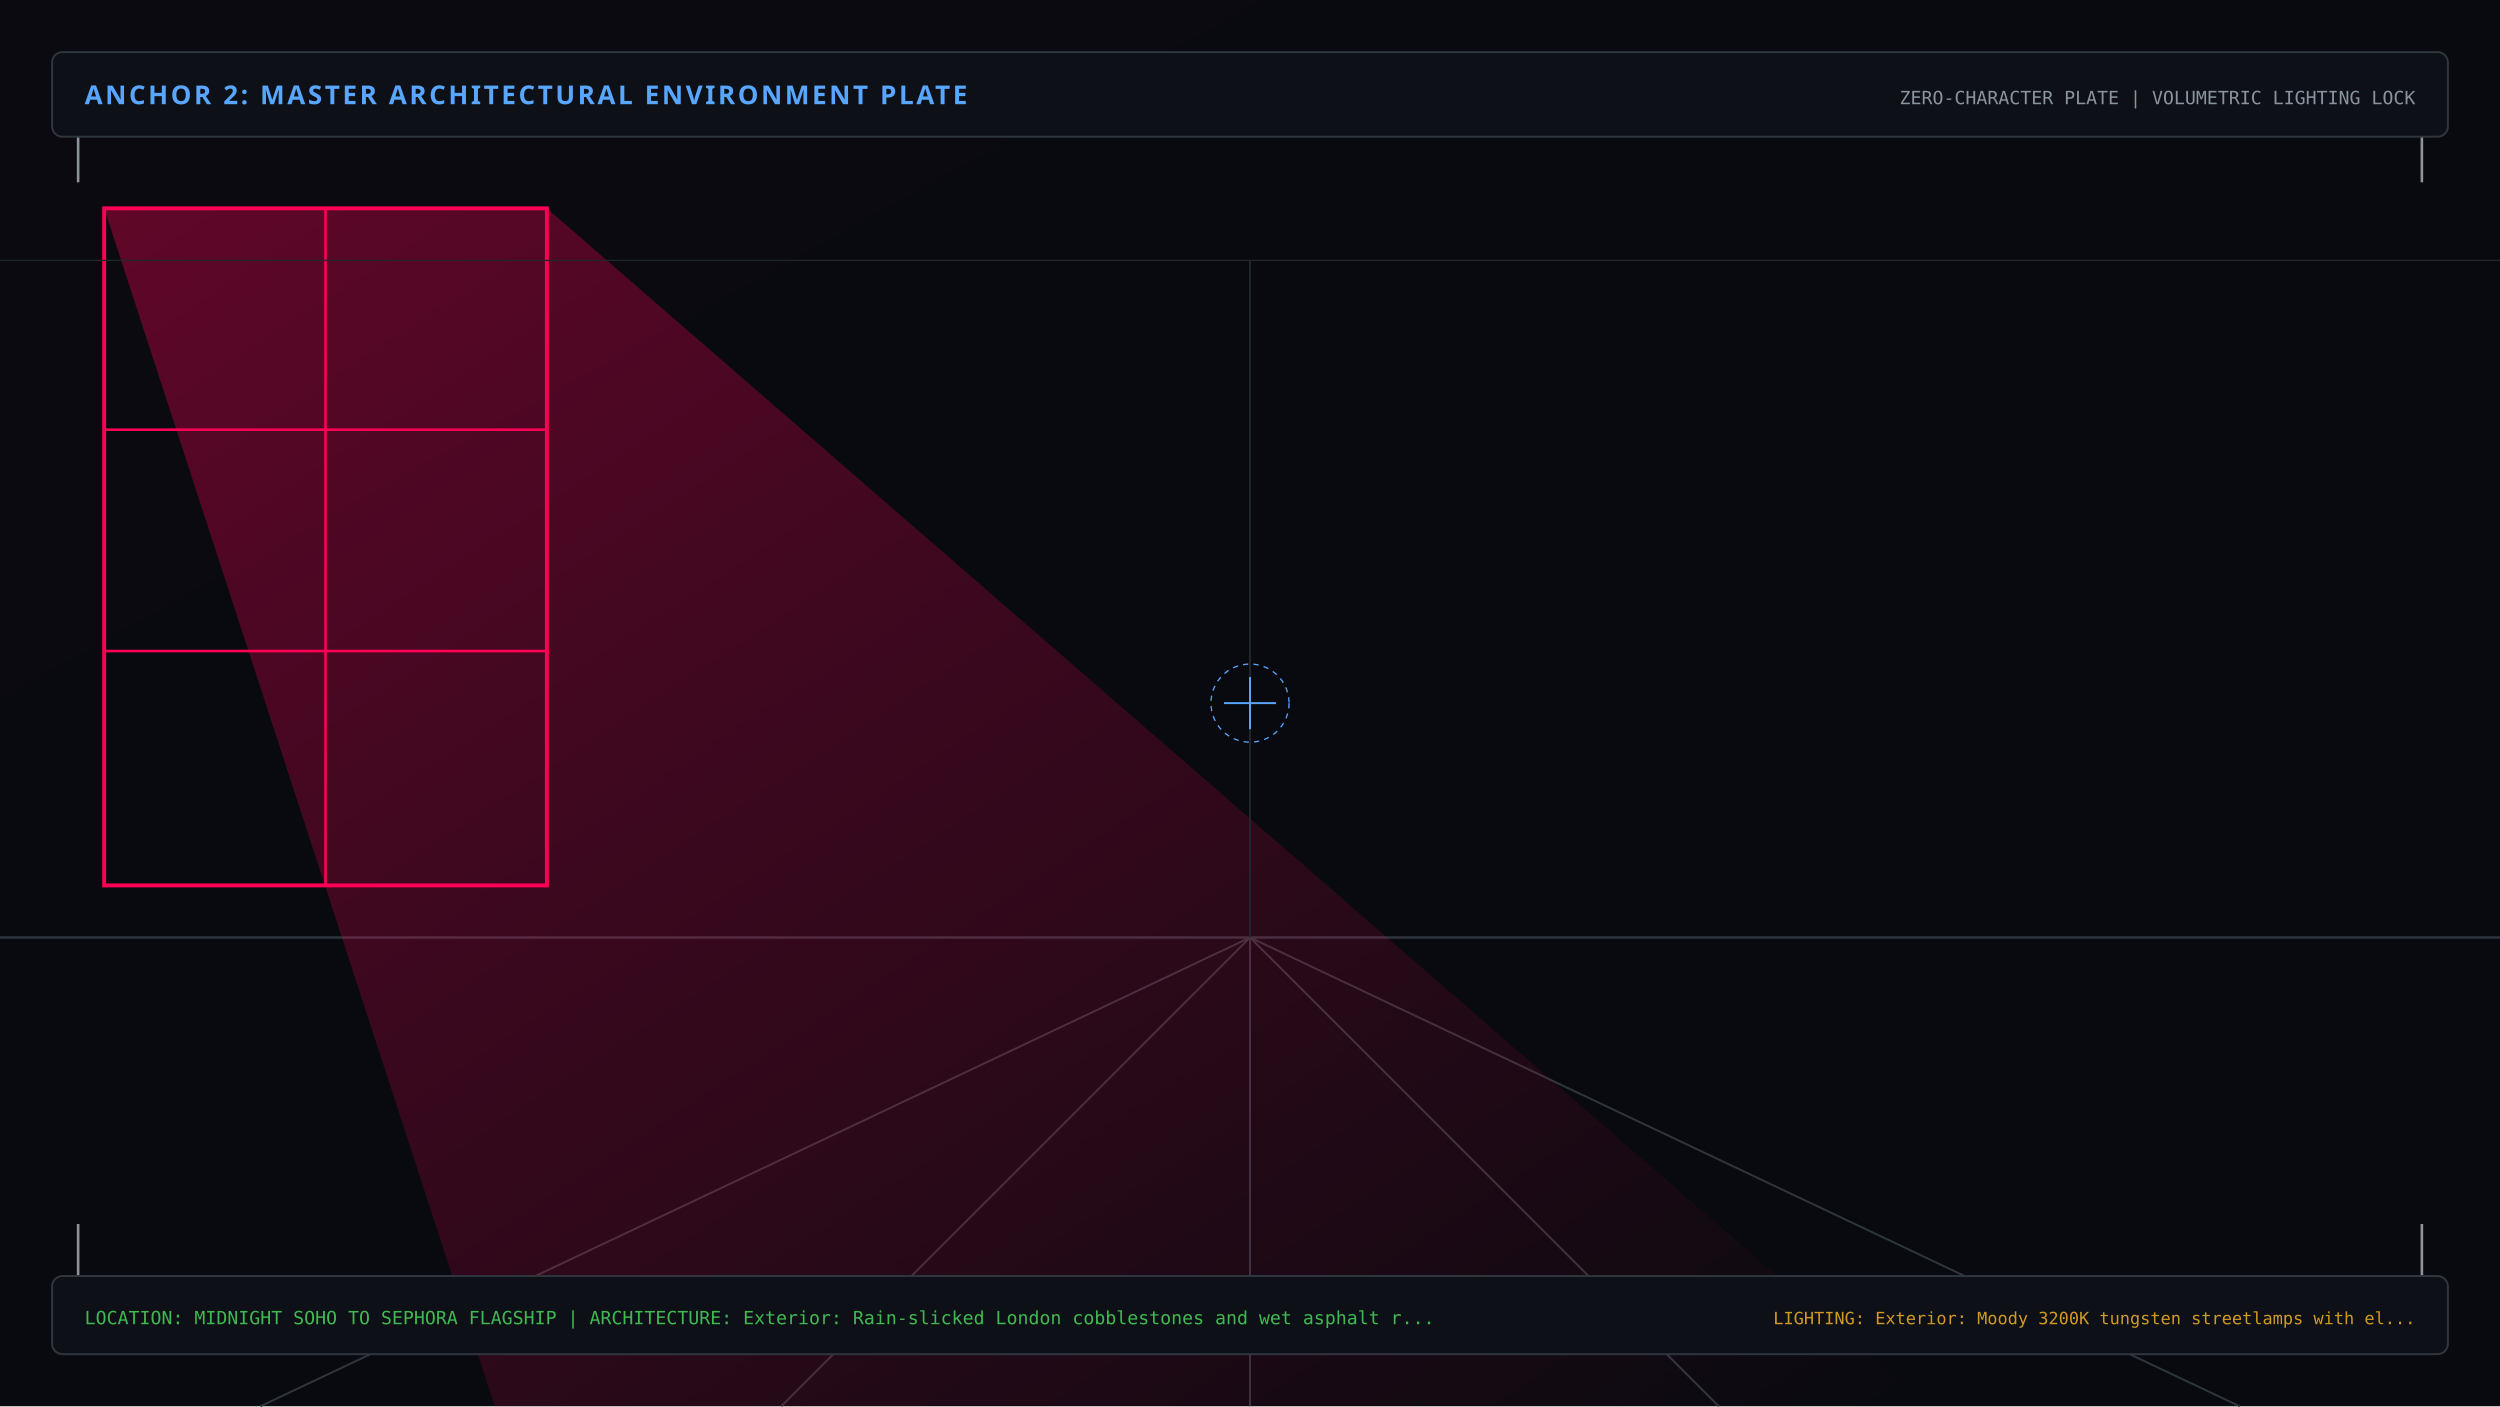
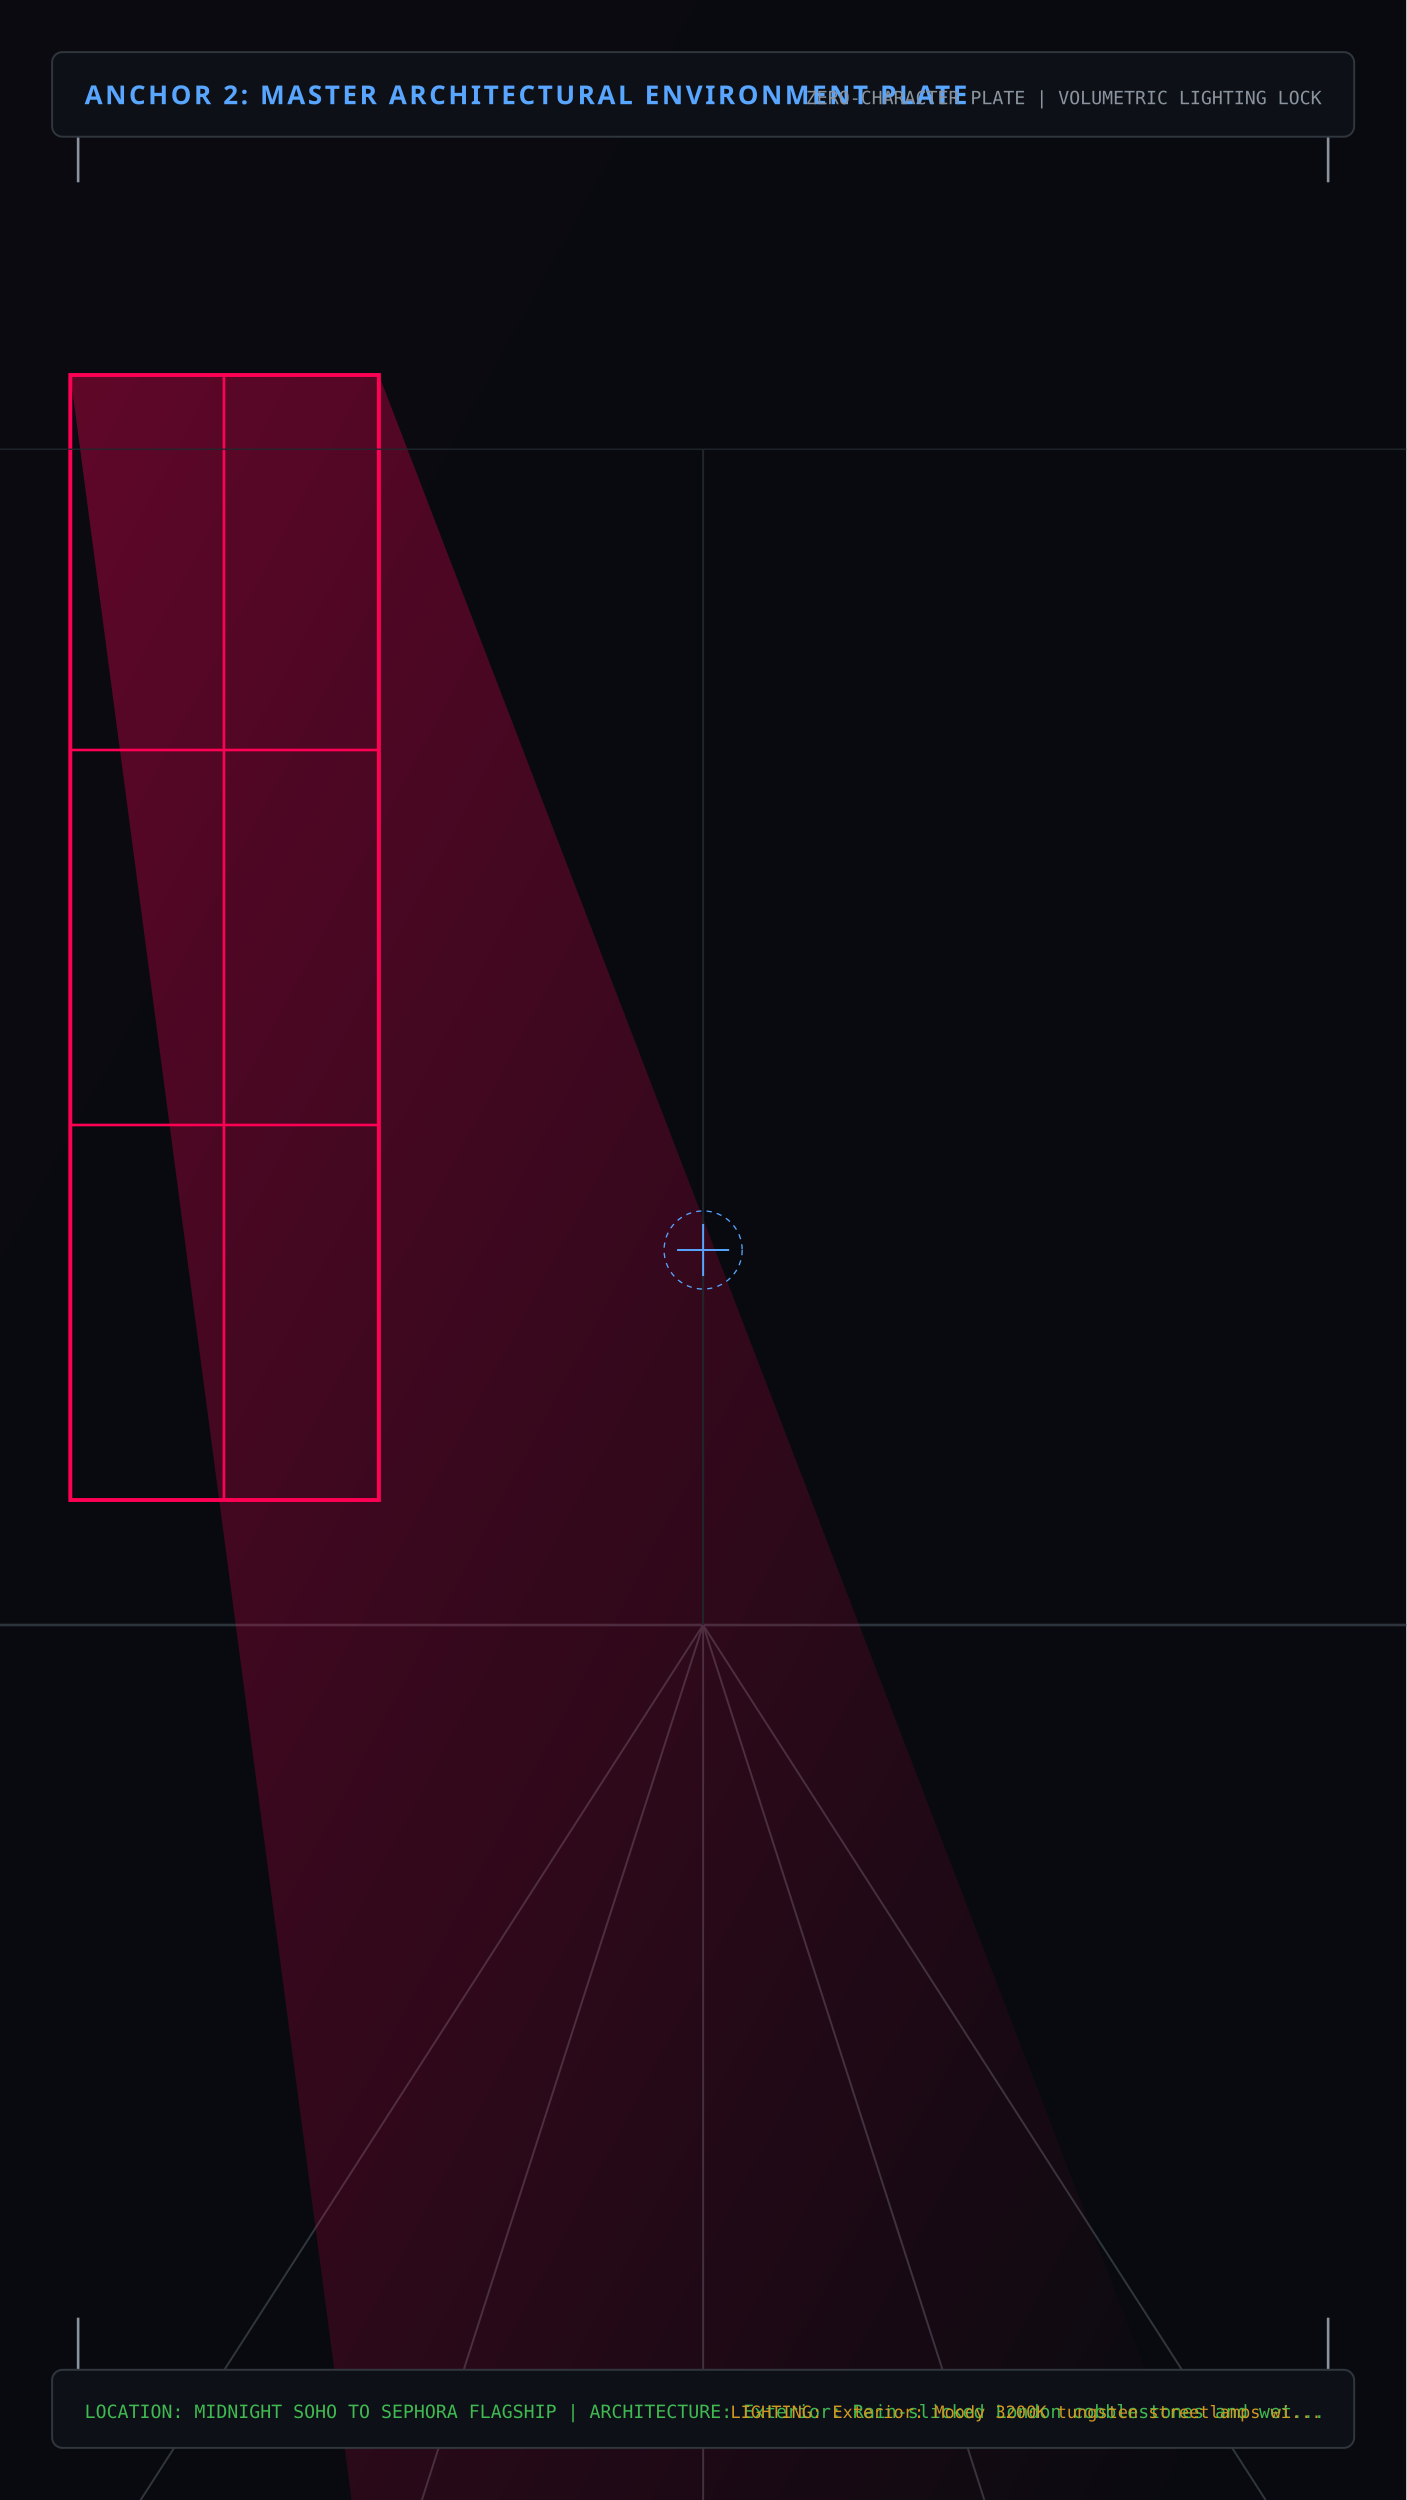
- <svg xmlns="http://www.w3.org/2000/svg" viewBox="0 0 1920 1080" width="100%" height="100%">
+ <svg xmlns="http://www.w3.org/2000/svg" viewBox="0 0 1080 1920" width="100%" height="100%">
  <defs>
    <linearGradient id="envGrad" x1="0%" y1="0%" x2="100%" y2="100%">
      <stop offset="0%" stop-color="#0A0A10" />
      <stop offset="100%" stop-color="#080A0F" />
    </linearGradient>
    <linearGradient id="lightRay" x1="0%" y1="0%" x2="100%" y2="100%">
      <stop offset="0%" stop-color="#FF0055" stop-opacity="0.35" />
      <stop offset="100%" stop-color="#FF0055" stop-opacity="0.0" />
    </linearGradient>
  </defs>
-   <rect width="1920" height="1080" fill="url(#envGrad)" />
-   <line x1="0" y1="720" x2="1920" y2="720" stroke="#2D333B" stroke-width="2" />
-   <line x1="960" y1="720" x2="200" y2="1080" stroke="#30363D" stroke-width="1.5" />
-   <line x1="960" y1="720" x2="600" y2="1080" stroke="#30363D" stroke-width="1.5" />
-   <line x1="960" y1="720" x2="960" y2="1080" stroke="#30363D" stroke-width="1.5" />
-   <line x1="960" y1="720" x2="1320" y2="1080" stroke="#30363D" stroke-width="1.5" />
-   <line x1="960" y1="720" x2="1720" y2="1080" stroke="#30363D" stroke-width="1.5" />
-   <rect x="80" y="160" width="340" height="520" fill="none" stroke="#FF0055" stroke-width="3" />
-   <line x1="250" y1="160" x2="250" y2="680" stroke="#FF0055" stroke-width="2" />
-   <line x1="80" y1="330" x2="420" y2="330" stroke="#FF0055" stroke-width="2" />
-   <line x1="80" y1="500" x2="420" y2="500" stroke="#FF0055" stroke-width="2" />
-   <polygon points="80,160 420,160 1480,1080 380,1080" fill="url(#lightRay)" />
-   <line x1="960" y1="200" x2="960" y2="720" stroke="#21262D" stroke-width="1.5" />
-   <line x1="0" y1="200" x2="1920" y2="200" stroke="#21262D" stroke-width="1" />
-   <circle cx="960" cy="540" r="30" fill="none" stroke="#58A6FF" stroke-width="1" stroke-dasharray="4,4" />
-   <line x1="940" y1="540" x2="980" y2="540" stroke="#58A6FF" stroke-width="1.5" />
-   <line x1="960" y1="520" x2="960" y2="560" stroke="#58A6FF" stroke-width="1.5" />
+   <rect width="1080" height="1920" fill="url(#envGrad)" />
+   <line x1="0" y1="1248" x2="1080" y2="1248" stroke="#2D333B" stroke-width="2" />
+   <line x1="540" y1="1248" x2="108" y2="1920" stroke="#30363D" stroke-width="1.5" />
+   <line x1="540" y1="1248" x2="324" y2="1920" stroke="#30363D" stroke-width="1.5" />
+   <line x1="540" y1="1248" x2="540" y2="1920" stroke="#30363D" stroke-width="1.5" />
+   <line x1="540" y1="1248" x2="756" y2="1920" stroke="#30363D" stroke-width="1.5" />
+   <line x1="540" y1="1248" x2="972" y2="1920" stroke="#30363D" stroke-width="1.5" />
+   <rect x="54" y="288" width="237" height="864" fill="none" stroke="#FF0055" stroke-width="3" />
+   <line x1="172" y1="288" x2="172" y2="1152" stroke="#FF0055" stroke-width="2" />
+   <line x1="54" y1="576" x2="291" y2="576" stroke="#FF0055" stroke-width="2" />
+   <line x1="54" y1="864" x2="291" y2="864" stroke="#FF0055" stroke-width="2" />
+   <polygon points="54,288 291,288 918,1920 270,1920" fill="url(#lightRay)" />
+   <line x1="540" y1="345" x2="540" y2="1248" stroke="#21262D" stroke-width="1.5" />
+   <line x1="0" y1="345" x2="1080" y2="345" stroke="#21262D" stroke-width="1" />
+   <circle cx="540" cy="960" r="30" fill="none" stroke="#58A6FF" stroke-width="1" stroke-dasharray="4,4" />
+   <line x1="520" y1="960" x2="560" y2="960" stroke="#58A6FF" stroke-width="1.5" />
+   <line x1="540" y1="940" x2="540" y2="980" stroke="#58A6FF" stroke-width="1.5" />
  <path d="M 60 140 L 60 80 L 120 80" fill="none" stroke="#8B949E" stroke-width="2" />
-   <path d="M 1860 140 L 1860 80 L 1800 80" fill="none" stroke="#8B949E" stroke-width="2" />
-   <path d="M 60 940 L 60 1000 L 120 1000" fill="none" stroke="#8B949E" stroke-width="2" />
-   <path d="M 1860 940 L 1860 1000 L 1800 1000" fill="none" stroke="#8B949E" stroke-width="2" />
-   <rect x="40" y="40" width="1840" height="65" rx="8" fill="#0D1117" stroke="#30363D" stroke-width="1.5" />
+   <path d="M 1020 140 L 1020 80 L 960 80" fill="none" stroke="#8B949E" stroke-width="2" />
+   <path d="M 60 1780 L 60 1840 L 120 1840" fill="none" stroke="#8B949E" stroke-width="2" />
+   <path d="M 1020 1780 L 1020 1840 L 960 1840" fill="none" stroke="#8B949E" stroke-width="2" />
+   <rect x="40" y="40" width="1000" height="65" rx="8" fill="#0D1117" stroke="#30363D" stroke-width="1.5" />
  <text x="65" y="80" font-family="'Space Grotesk', sans-serif" font-size="20" font-weight="700" fill="#58A6FF" letter-spacing="2">
    ANCHOR 2: MASTER ARCHITECTURAL ENVIRONMENT PLATE
  </text>
-   <text x="1855" y="80" font-family="'JetBrains Mono', monospace" font-size="14" fill="#8B949E" text-anchor="end">
+   <text x="1015" y="80" font-family="'JetBrains Mono', monospace" font-size="14" fill="#8B949E" text-anchor="end">
    ZERO-CHARACTER PLATE | VOLUMETRIC LIGHTING LOCK
  </text>
-   <rect x="40" y="980" width="1840" height="60" rx="8" fill="#0D1117" stroke="#30363D" stroke-width="1.5" />
-   <text x="65" y="1017" font-family="'JetBrains Mono', monospace" font-size="14" fill="#3FB950">
-     LOCATION: MIDNIGHT SOHO TO SEPHORA FLAGSHIP | ARCHITECTURE: Exterior: Rain-slicked London cobblestones and wet asphalt r...
+   <rect x="40" y="1820" width="1000" height="60" rx="8" fill="#0D1117" stroke="#30363D" stroke-width="1.5" />
+   <text x="65" y="1857" font-family="'JetBrains Mono', monospace" font-size="14" fill="#3FB950">
+     LOCATION: MIDNIGHT SOHO TO SEPHORA FLAGSHIP | ARCHITECTURE: Exterior: Rain-slicked London cobblestones and wet...
  </text>
-   <text x="1855" y="1017" font-family="'JetBrains Mono', monospace" font-size="13" fill="#D29922" text-anchor="end">
-     LIGHTING: Exterior: Moody 3200K tungsten streetlamps with el...
+   <text x="1015" y="1857" font-family="'JetBrains Mono', monospace" font-size="13" fill="#D29922" text-anchor="end">
+     LIGHTING: Exterior: Moody 3200K tungsten streetlamps wi...
  </text>
</svg>
